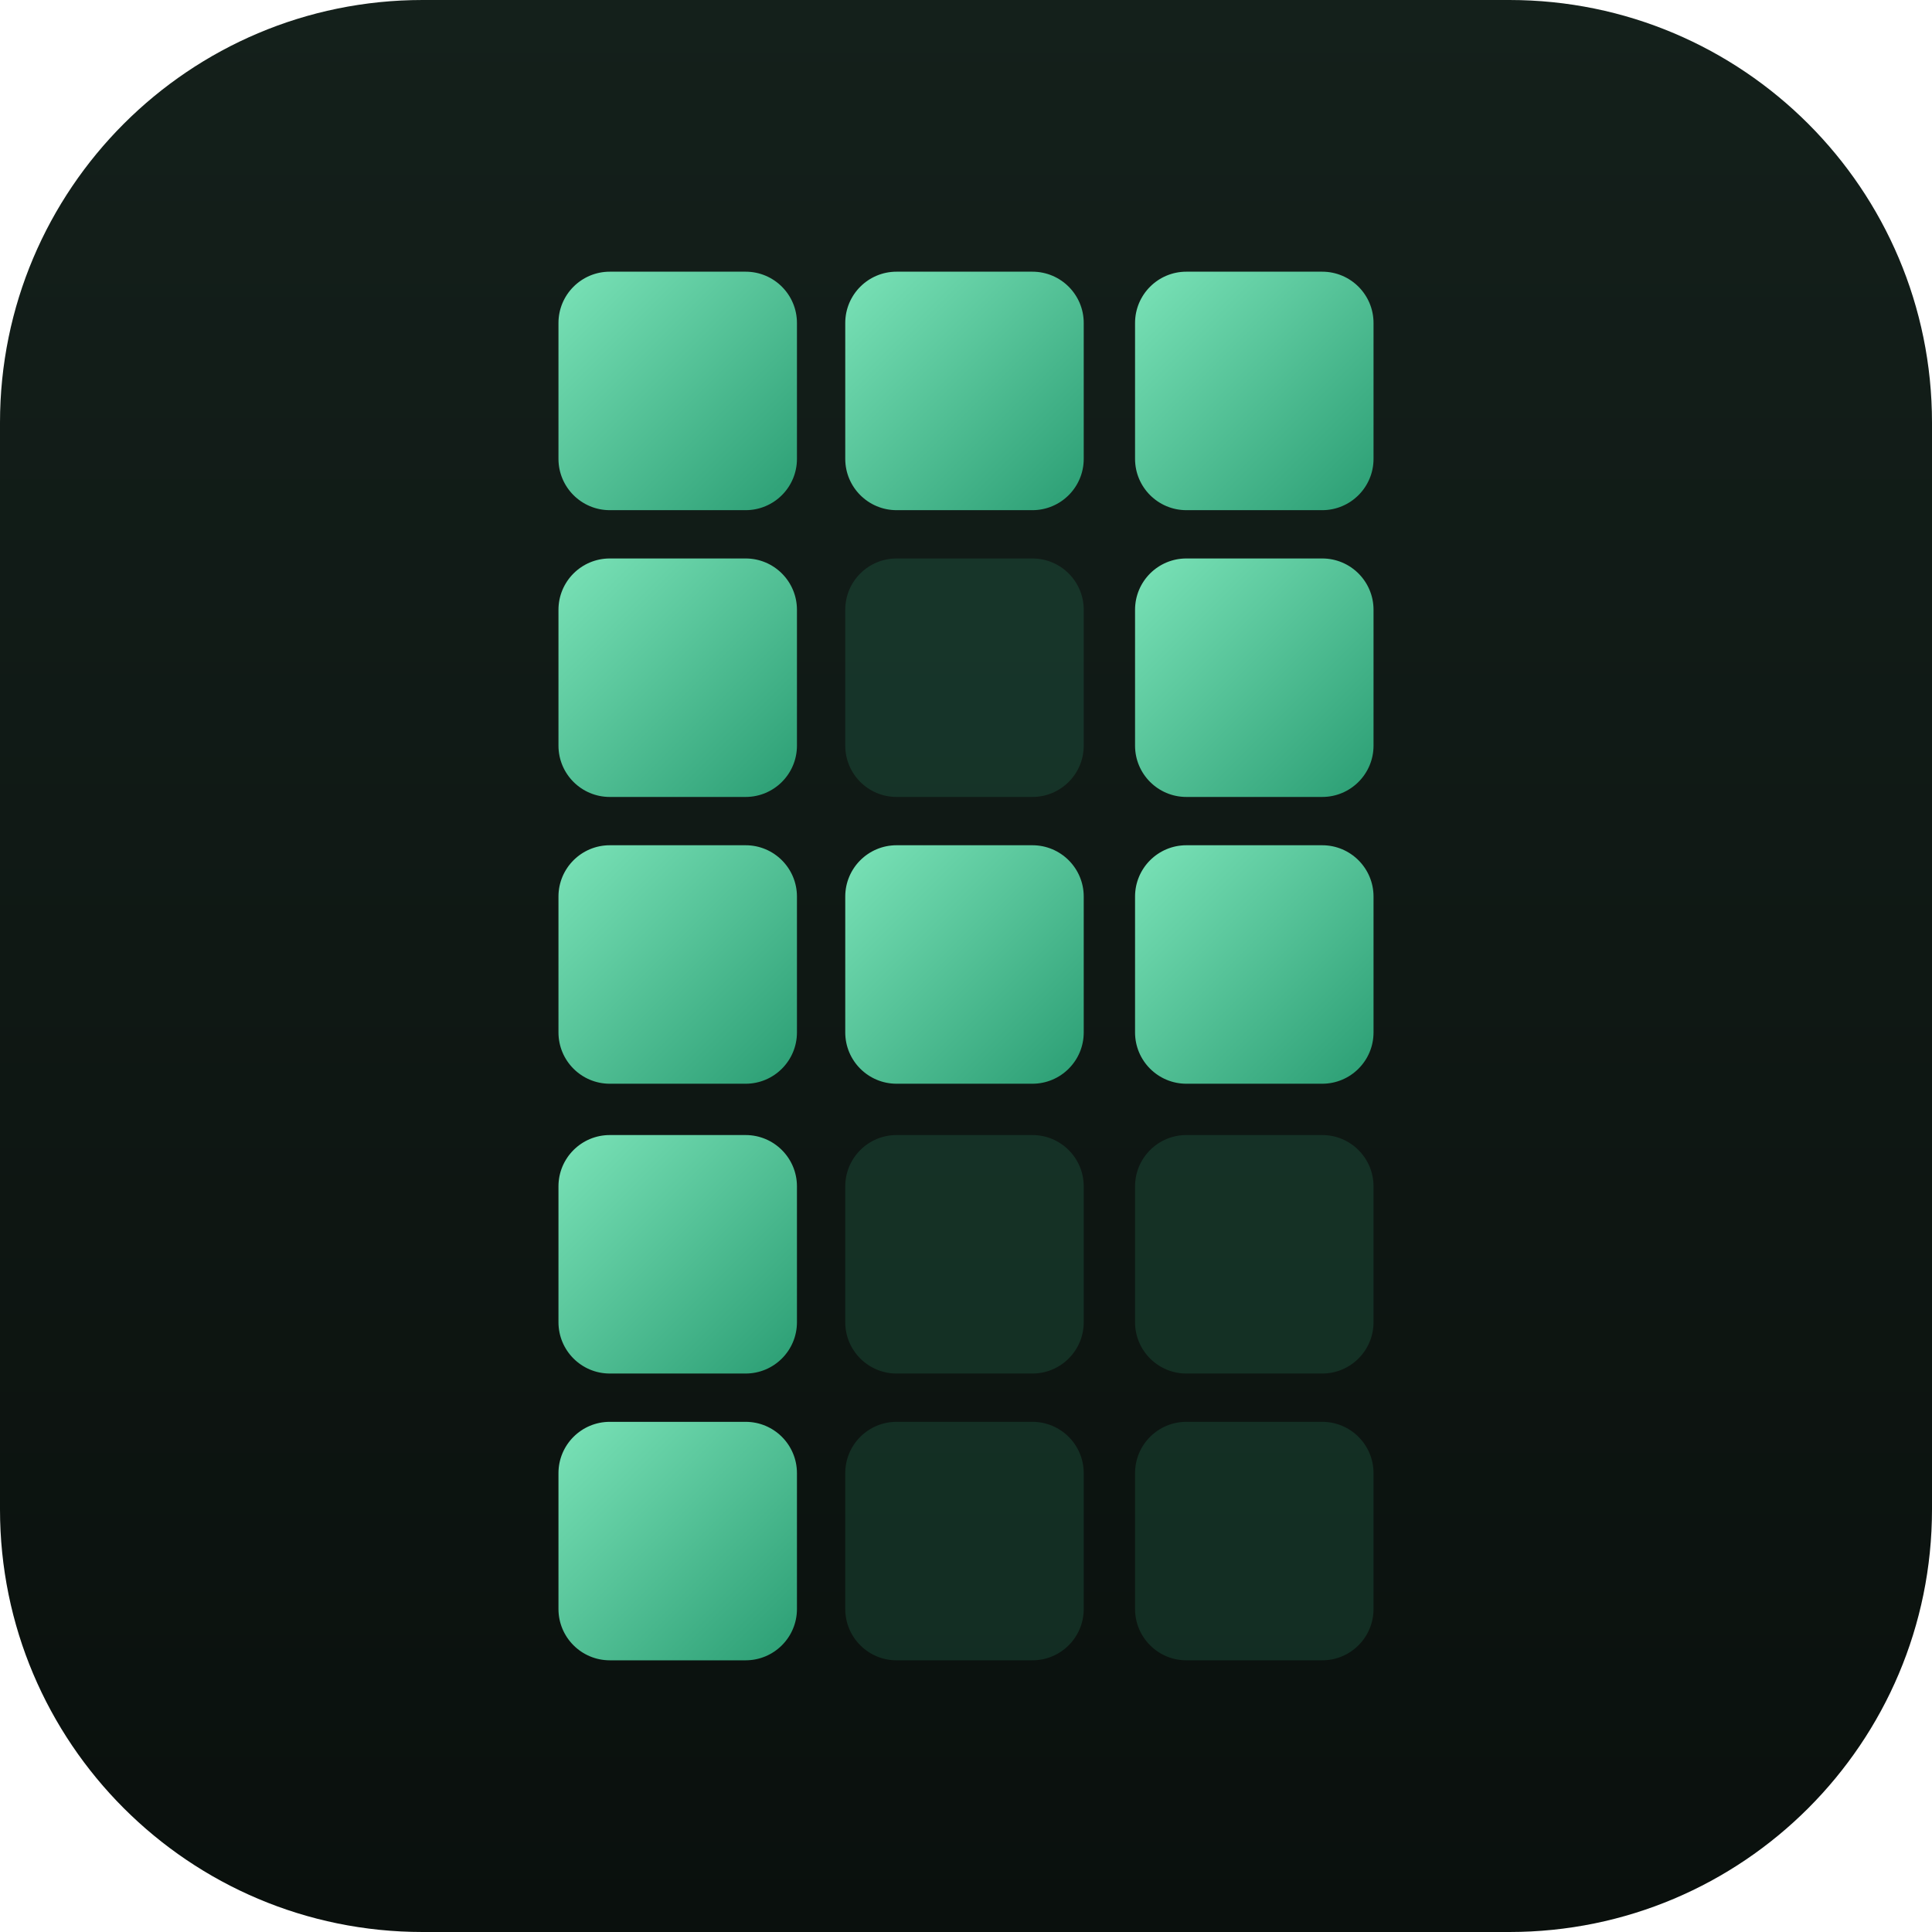
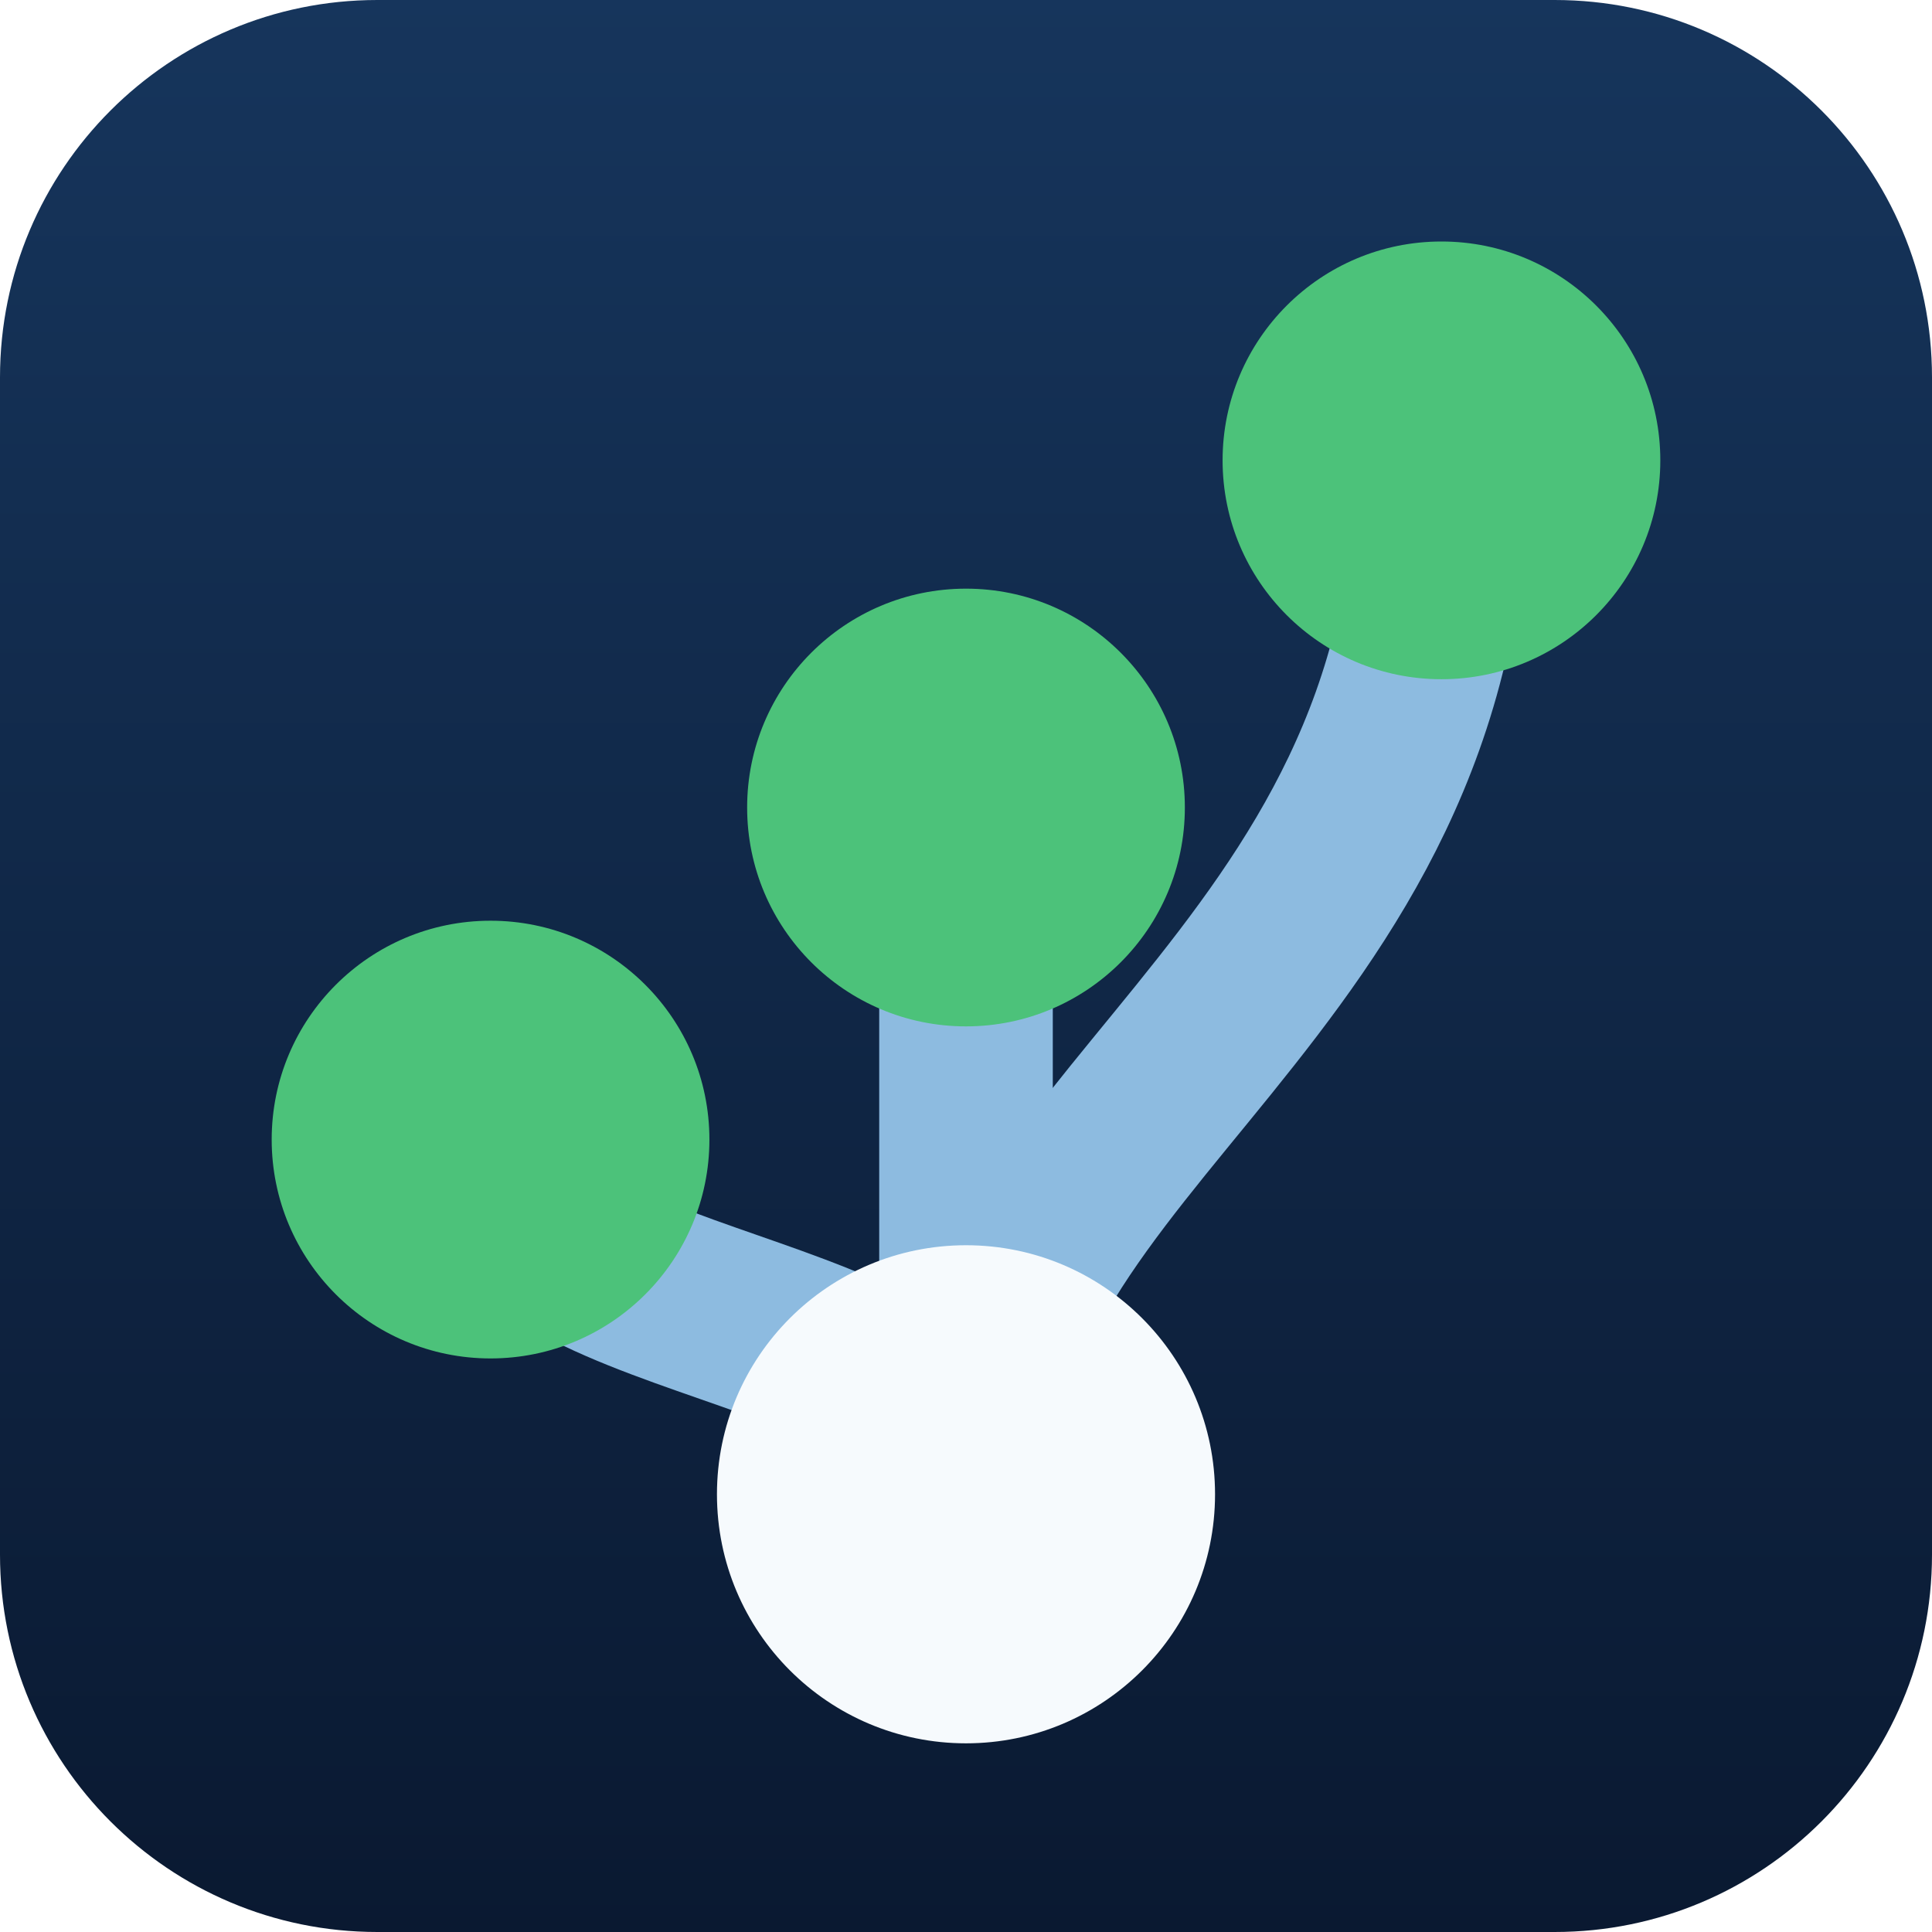
- <svg xmlns="http://www.w3.org/2000/svg" viewBox="0 0 64 64" width="64" height="64" role="img" aria-label="ProfileFoundry">
+ <svg xmlns="http://www.w3.org/2000/svg" viewBox="0 0 512 512" width="64" height="64" role="img" aria-label="ProfileFoundry">
  <defs>
-     <linearGradient id="g" x1="0" y1="0" x2="1" y2="1">
-       <stop offset="0" stop-color="#7be3b8" />
-       <stop offset="1" stop-color="#2a9d73" />
-     </linearGradient>
    <linearGradient id="b" x1="0" y1="0" x2="0" y2="1">
-       <stop offset="0" stop-color="#14201b" />
-       <stop offset="1" stop-color="#0a100d" />
+       <stop offset="0" stop-color="#16355c" />
+       <stop offset="1" stop-color="#0a1931" />
    </linearGradient>
  </defs>
-   <rect width="64" height="64" rx="14" fill="url(#b)" />
-   <rect x="18.5" y="9.0" width="7.9" height="7.9" rx="1.7" fill="url(#g)" fill-opacity="1" />
-   <rect x="28.0" y="9.0" width="7.9" height="7.9" rx="1.7" fill="url(#g)" fill-opacity="1" />
-   <rect x="37.6" y="9.0" width="7.9" height="7.9" rx="1.7" fill="url(#g)" fill-opacity="1" />
-   <rect x="18.5" y="18.5" width="7.9" height="7.9" rx="1.7" fill="url(#g)" fill-opacity="1" />
-   <rect x="28.0" y="18.5" width="7.9" height="7.9" rx="1.7" fill="#3dbf8e" fill-opacity="0.16" />
-   <rect x="37.6" y="18.5" width="7.9" height="7.9" rx="1.7" fill="url(#g)" fill-opacity="1" />
-   <rect x="18.5" y="28.0" width="7.9" height="7.9" rx="1.7" fill="url(#g)" fill-opacity="1" />
-   <rect x="28.0" y="28.0" width="7.9" height="7.9" rx="1.7" fill="url(#g)" fill-opacity="1" />
-   <rect x="37.6" y="28.0" width="7.9" height="7.9" rx="1.7" fill="url(#g)" fill-opacity="1" />
-   <rect x="18.5" y="37.6" width="7.9" height="7.9" rx="1.7" fill="url(#g)" fill-opacity="1" />
-   <rect x="28.0" y="37.6" width="7.9" height="7.9" rx="1.7" fill="#3dbf8e" fill-opacity="0.16" />
-   <rect x="37.6" y="37.6" width="7.9" height="7.9" rx="1.7" fill="#3dbf8e" fill-opacity="0.16" />
-   <rect x="18.5" y="47.1" width="7.9" height="7.9" rx="1.7" fill="url(#g)" fill-opacity="1" />
-   <rect x="28.0" y="47.1" width="7.9" height="7.9" rx="1.7" fill="#3dbf8e" fill-opacity="0.16" />
-   <rect x="37.6" y="47.1" width="7.9" height="7.9" rx="1.7" fill="#3dbf8e" fill-opacity="0.16" />
+   <rect width="512" height="512" rx="100" fill="url(#b)" />
+   <g transform="translate(0 0) scale(1)">
+     <g fill="none" stroke="#8dbbe0" stroke-width="46" stroke-linecap="round" stroke-linejoin="round">
+       <path d="M256 396C256 346 130 352 130 302" />
+       <path d="M256 396C256 330 256 290 256 214" />
+       <path d="M256 396C256 300 382 262 382 122" />
+     </g>
+     <circle cx="130" cy="302" r="58" fill="#4cc27a" />
+     <circle cx="256" cy="214" r="58" fill="#4cc27a" />
+     <circle cx="382" cy="122" r="58" fill="#4cc27a" />
+     <circle cx="256" cy="396" r="66" fill="#f6fafd" />
+   </g>
</svg>
